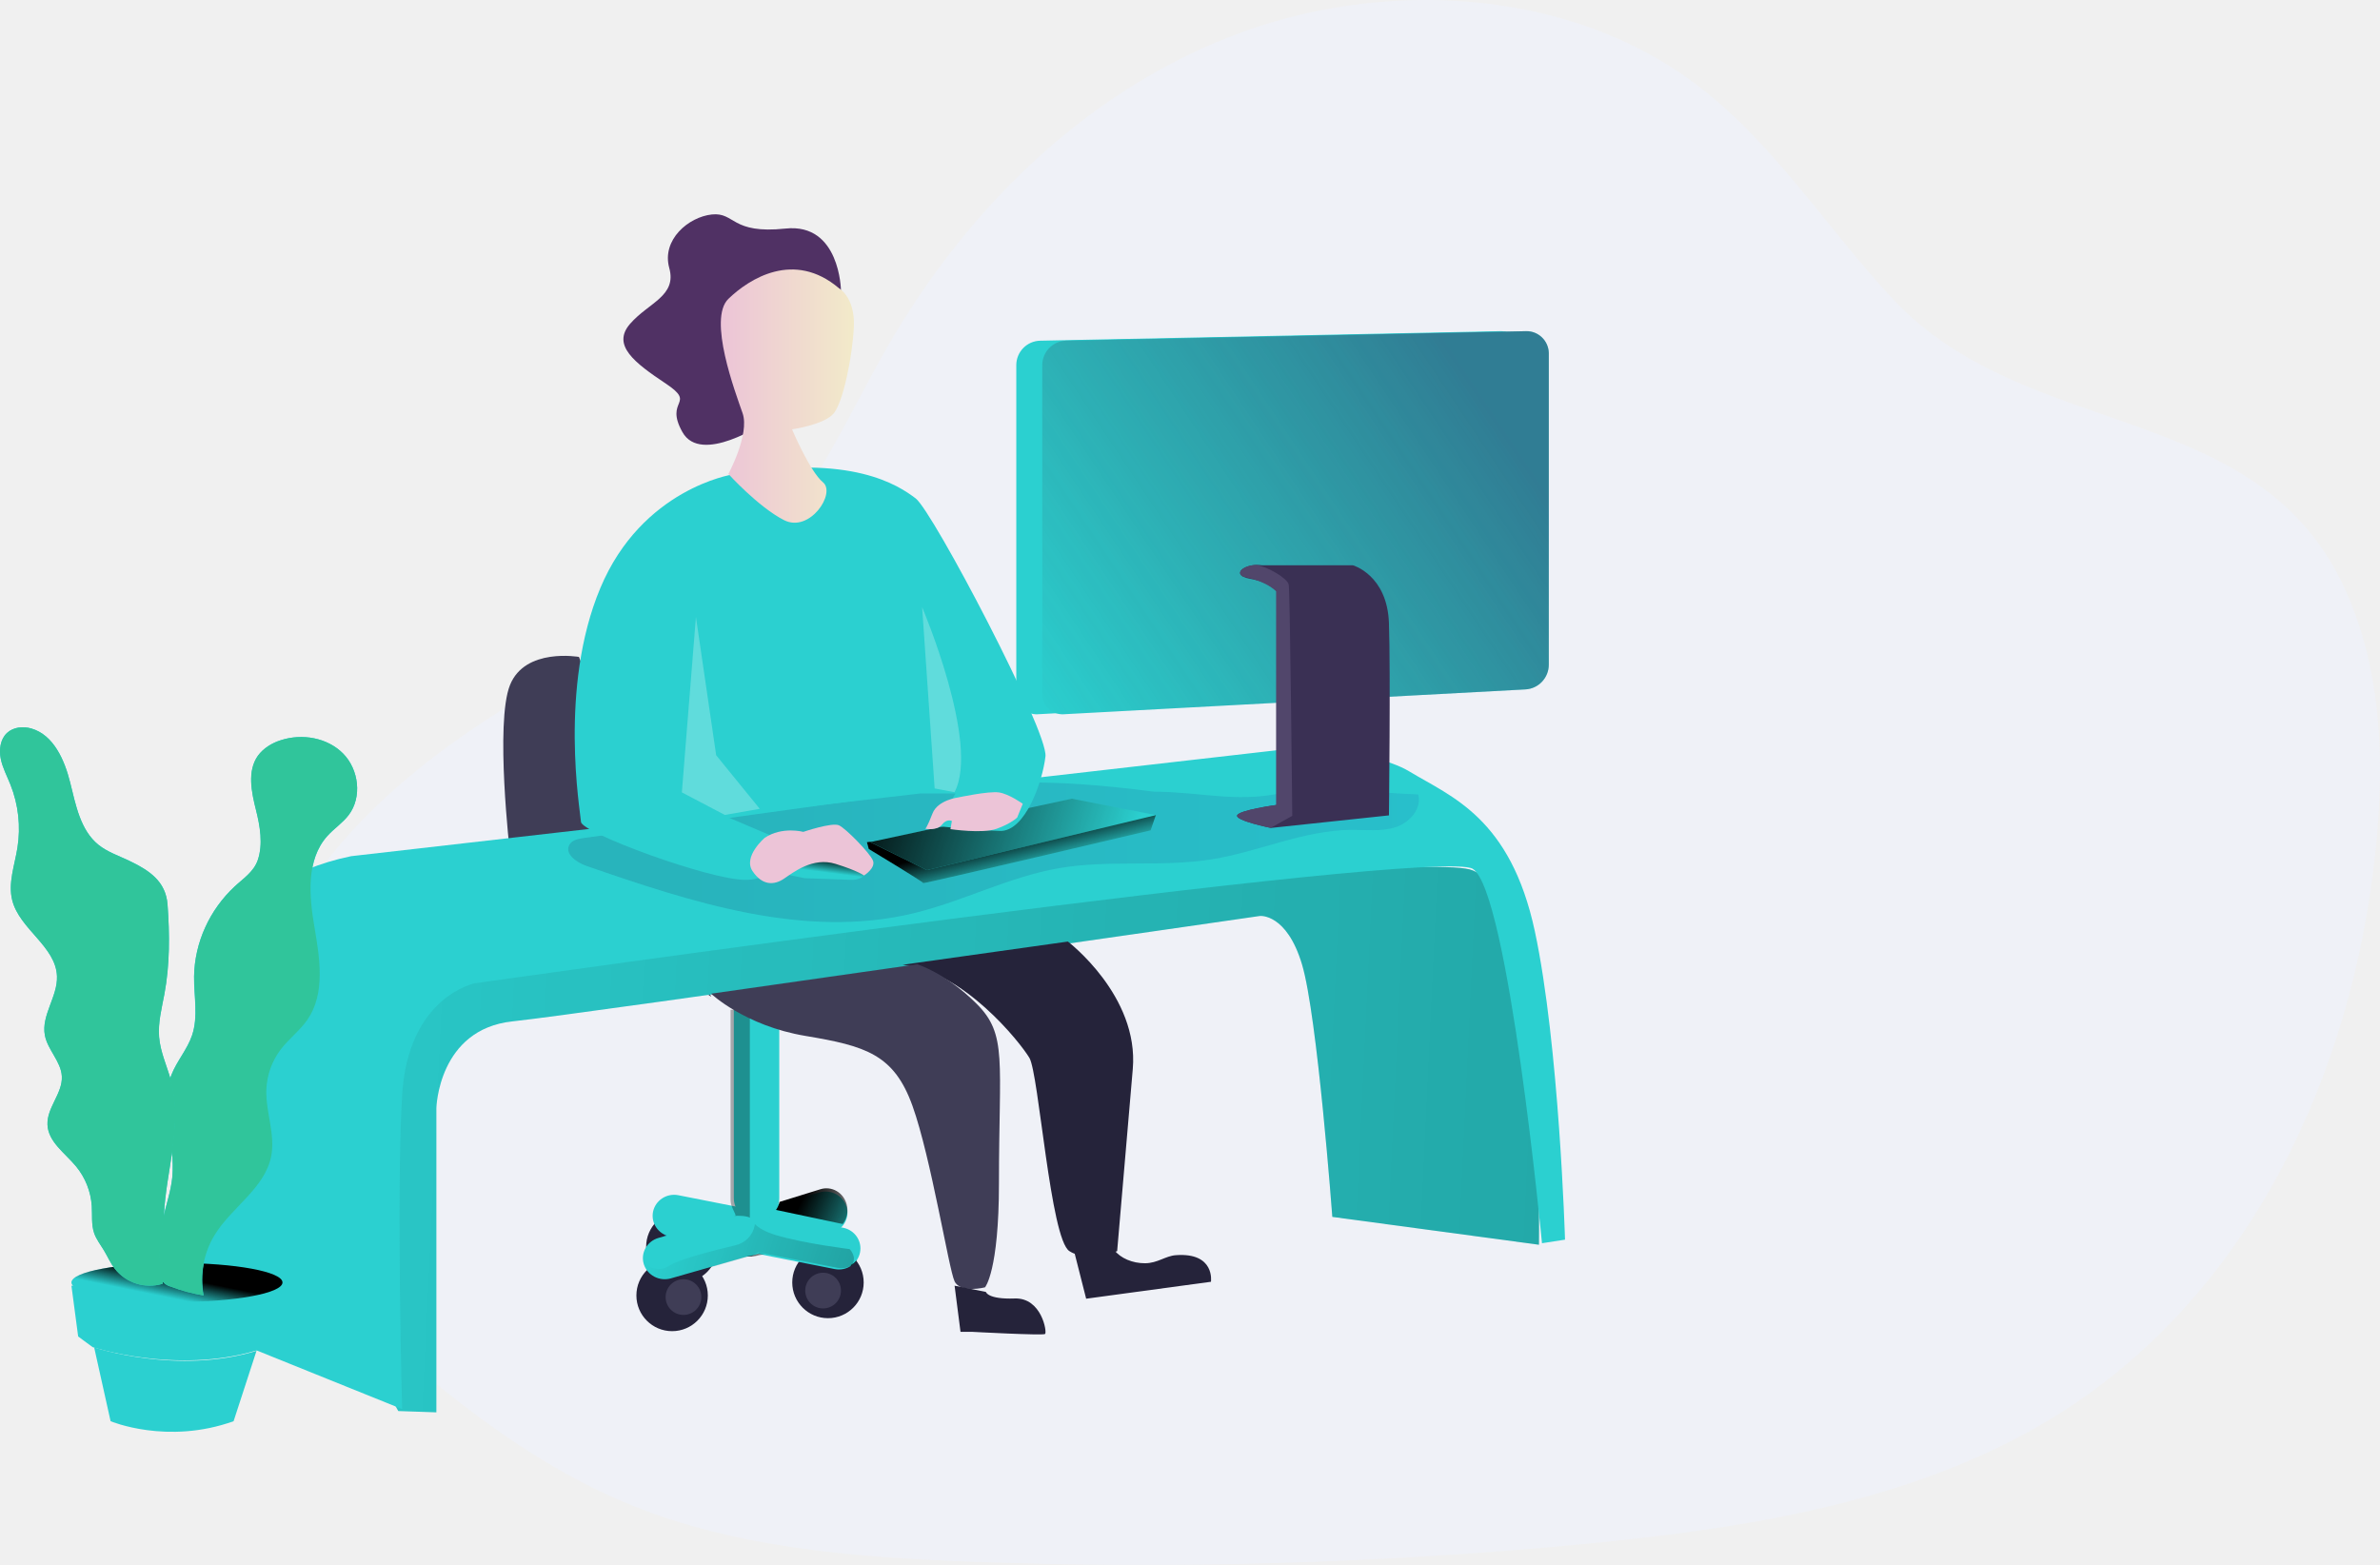
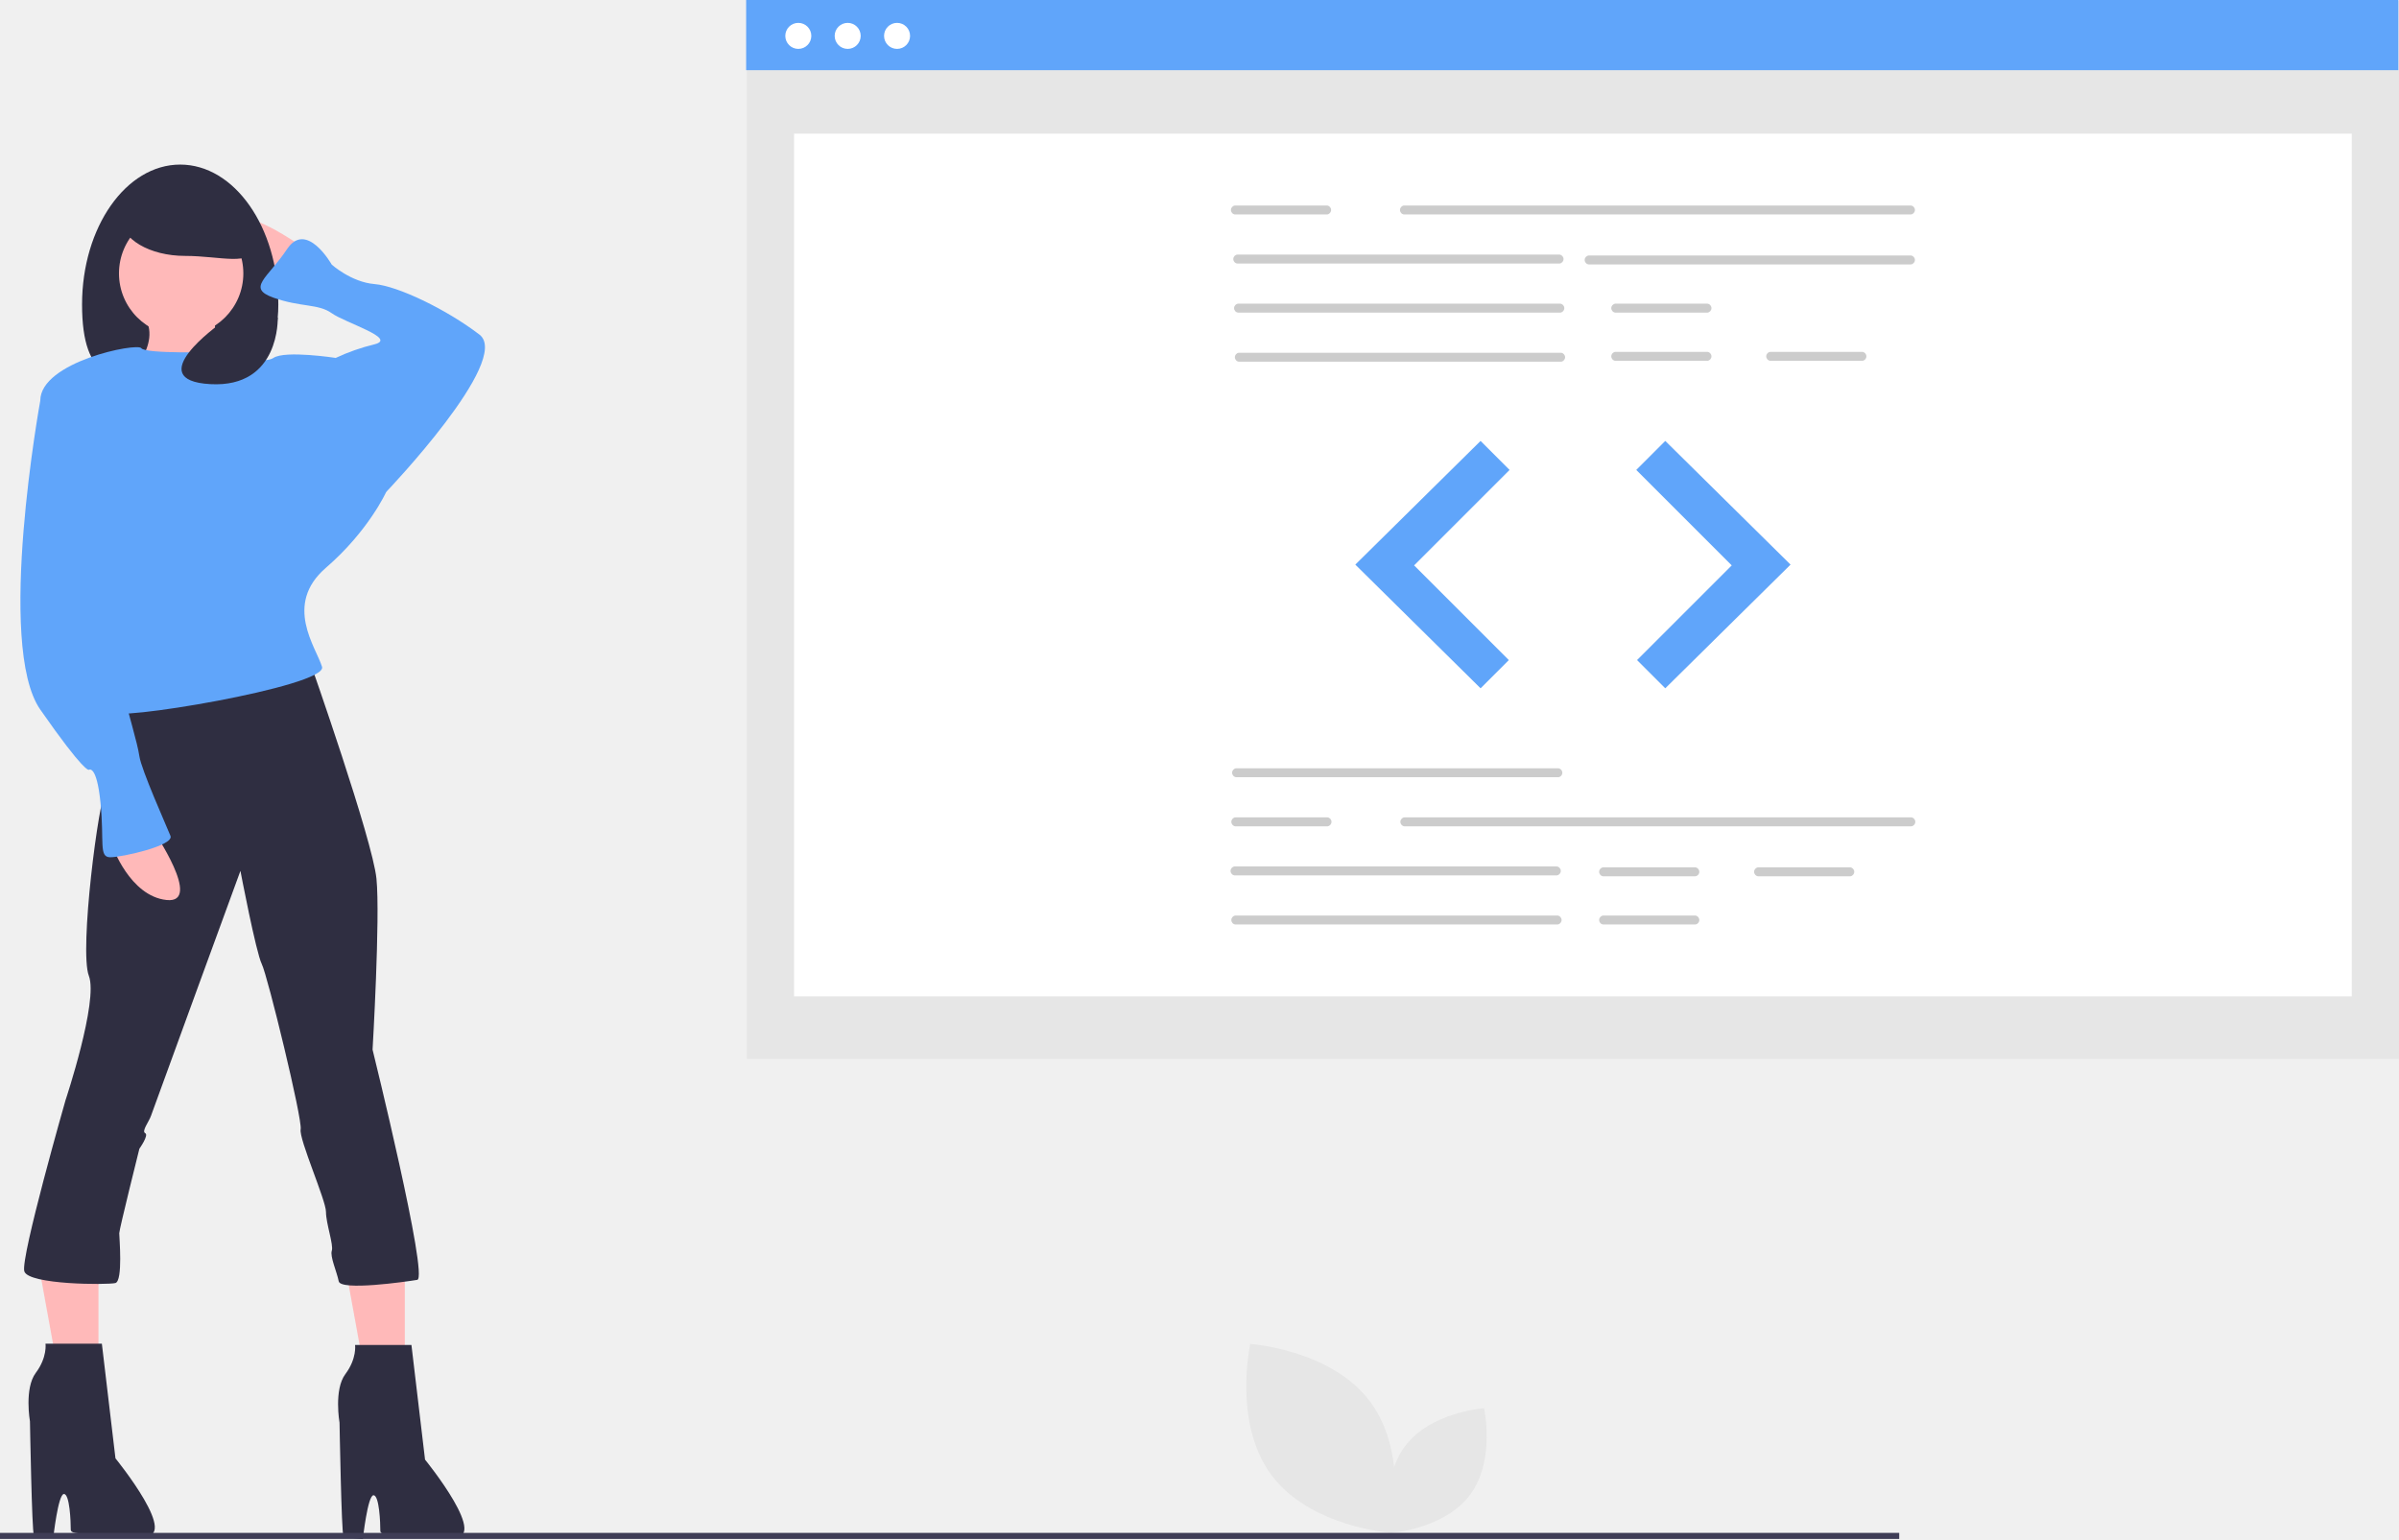
- <svg xmlns="http://www.w3.org/2000/svg" width="733" height="482">
-   <defs>
-     <linearGradient id="a" x1="0%" x2="100%" y1="50%" y2="50%">
-       <stop offset="0%" stop-color="#183866" />
-       <stop offset="100%" stop-color="#1A7FC1" />
-     </linearGradient>
-     <linearGradient id="b" x1="-.13%" x2="100%" y1="50.057%" y2="50.057%">
-       <stop offset="0%" />
-       <stop offset="99%" stop-opacity="0" />
-     </linearGradient>
-     <linearGradient id="c" x1="176.072%" x2="310.393%" y1="-566.037%" y2="-534.629%">
-       <stop offset="0%" />
-       <stop offset="99%" stop-opacity="0" />
-     </linearGradient>
-     <linearGradient id="d" x1="58.928%" x2="52.269%" y1="-257.998%" y2="-277.344%">
-       <stop offset="0%" />
-       <stop offset="99%" stop-opacity="0" />
-     </linearGradient>
-     <linearGradient id="e" x1="156.099%" x2="8.109%" y1="-63.273%" y2="-76.114%">
-       <stop offset="0%" />
-       <stop offset="99%" stop-opacity="0" />
-     </linearGradient>
-     <linearGradient id="f" x1="2361.044%" x2="2162.651%" y1="-16584.906%" y2="-16647.547%">
-       <stop offset="0%" />
-       <stop offset="99%" stop-opacity="0" />
-     </linearGradient>
-     <linearGradient id="g" x1="241.391%" x2="133.142%" y1="-426.052%" y2="-412.195%">
-       <stop offset="0%" />
-       <stop offset="99%" stop-opacity="0" />
-     </linearGradient>
-     <linearGradient id="h" x1="106.85%" x2="-35.821%" y1="22.502%" y2="19.27%">
-       <stop offset="0%" />
-       <stop offset="100%" stop-opacity="0" />
-     </linearGradient>
-     <linearGradient id="i" x1="14.169%" x2="114.168%" y1="-41.335%" y2="-41.335%">
-       <stop offset="0%" stop-color="#183866" />
-       <stop offset="100%" stop-color="#1A7FC1" />
-     </linearGradient>
-     <linearGradient id="j" x1="40.386%" x2="71.43%" y1="39.515%" y2="67.977%">
-       <stop offset="0%" />
-       <stop offset="99%" stop-opacity="0" />
-     </linearGradient>
-     <linearGradient id="k" x1="-12.531%" x2="93.689%" y1="44.923%" y2="53.42%">
-       <stop offset="0%" />
-       <stop offset="99%" stop-opacity="0" />
-     </linearGradient>
-     <linearGradient id="l" x1="53.702%" x2="43.721%" y1="42.271%" y2="80.595%">
-       <stop offset="0%" />
-       <stop offset="99%" stop-opacity="0" />
-     </linearGradient>
-     <linearGradient id="m" x1="190.926%" x2="102.154%" y1="-333.246%" y2="-335.028%">
-       <stop offset="0%" />
-       <stop offset="99%" stop-opacity="0" />
-     </linearGradient>
-     <linearGradient id="n" x1="168.578%" x2="111.53%" y1="-126.252%" y2="-126.942%">
-       <stop offset="0%" />
-       <stop offset="99%" stop-opacity="0" />
-     </linearGradient>
-     <linearGradient id="o" x1="56.989%" x2="28.128%" y1="43.618%" y2="69.958%">
-       <stop offset="0%" />
-       <stop offset="99%" stop-opacity="0" />
-     </linearGradient>
-     <linearGradient id="p" x1="58.095%" x2="57.212%" y1="-1473.571%" y2="-1370.204%">
-       <stop offset="0%" />
-       <stop offset="99%" stop-opacity="0" />
-     </linearGradient>
-     <linearGradient id="q" x1="-.04%" x2="99.996%" y1="49.993%" y2="49.993%">
-       <stop offset="0%" stop-color="#ECC4D7" />
-       <stop offset="42%" stop-color="#EFD4D1" />
-       <stop offset="100%" stop-color="#F2EAC9" />
-     </linearGradient>
-     <linearGradient id="r" x1="99.032%" x2="199.03%" y1="-163.287%" y2="-163.287%">
-       <stop offset="0%" stop-color="#ECC4D7" />
-       <stop offset="42%" stop-color="#EFD4D1" />
-       <stop offset="100%" stop-color="#F2EAC9" />
-     </linearGradient>
-     <linearGradient id="s" x1="124.306%" x2="224.306%" y1="-84.564%" y2="-84.564%">
-       <stop offset="0%" stop-color="#ECC4D7" />
-       <stop offset="42%" stop-color="#EFD4D1" />
-       <stop offset="100%" stop-color="#F2EAC9" />
-     </linearGradient>
-     <linearGradient id="t" x1="128.89%" x2="24.06%" y1="100.36%" y2="153.095%">
-       <stop offset="0%" stop-color="#362958" stop-opacity=".501" />
-       <stop offset="100%" stop-color="#34313D" stop-opacity="0" />
-     </linearGradient>
-     <linearGradient id="u" x1="3990.942%" x2="3874.36%" y1="-34225.187%" y2="-34268.317%">
-       <stop offset="0%" />
-       <stop offset="99%" stop-opacity="0" />
-     </linearGradient>
-   </defs>
-   <g fill="none" fill-rule="nonzero">
-     <path fill="#EFF1F7" d="M583.08 92.214c-20.973-22.385-37.208-49.107-62.275-67.375-39.374-28.754-96.041-31.558-142.08-13.494-46.04 18.063-81.905 54.474-105.544 95.703-12.435 21.692-22.202 45.354-40.423 63.08-15.403 14.976-35.648 24.531-54.843 34.938-30.948 16.733-60.752 36.952-80.78 64.695-20.026 27.743-28.98 64.18-16.178 95.446 8.633 21.097 26.022 37.883 43.836 53.081 20.964 17.869 43.496 34.601 69.5 45.248 32.555 13.246 68.694 16.094 104.134 17.442 62.828 2.38 125.757.601 188.319-5.323 51.23-4.844 104.011-13.113 146.874-39.88 60.043-37.484 91-106.163 97.97-173.51 2.836-26.936 2.118-54.928-8.964-79.92-26.504-59.78-98.017-45.798-139.547-90.131z" />
-     <path fill="#3F3D56" d="M178.317 202.334s-16.6-2.947-21.25 8.669c-4.65 11.616 0 51.733 0 51.733L219 307l-40.683-104.666z" />
-     <path fill="#2BD0D0" d="M256.202 379.727l-24.555 7.008c-3.568 1.01-7.31-.952-8.372-4.386-1.047-3.438.987-7.046 4.55-8.069l24.522-7.014c3.565-1.01 7.307.947 8.372 4.379 1.058 3.433-.96 7.045-4.517 8.082z" />
-     <circle cx="255" cy="395" r="11" fill="#25233A" />
-     <circle cx="253.5" cy="397.5" r="5.5" fill="#3F3D56" />
-     <circle cx="210" cy="384" r="11" fill="#25233A" />
-     <path fill="url(#a)" d="M214 384.5a5.5 5.5 0 11-11 0 5.5 5.5 0 0111 0z" />
-     <circle cx="207" cy="399" r="11" fill="#25233A" />
-     <path fill="#3F3D56" d="M216 399.5a5.5 5.5 0 11-11 0 5.5 5.5 0 0111 0z" />
-     <path fill="#2BD0D0" d="M257.085 390.874l-50.787-10.046c-3.574-.717-5.884-4.13-5.168-7.636.732-3.5 4.21-5.764 7.785-5.066l50.787 10.027c3.574.717 5.884 4.13 5.168 7.637-.723 3.507-4.204 5.781-7.785 5.084z" />
-     <path fill="#2BD0D0" d="M226 310h14v59c0 3.866-3.133 7-6.997 7a6.999 6.999 0 01-6.996-7v-59H226z" />
-     <path fill="#2BD0D0" d="M231.187 386.708l-24.537 7.025c-3.568 1.014-7.314-.949-8.375-4.388-1.047-3.44.987-7.05 4.548-8.074l24.537-7.005c3.564-1.01 7.304.948 8.368 4.381 1.039 3.435-.99 7.034-4.541 8.06z" />
-     <path fill="url(#b)" d="M236 386.26l-3.125.551a12.89 12.89 0 01-2.875.172l1.305-.228a10.302 10.302 0 002.507-.755l2.188.26z" />
-     <path fill="url(#c)" d="M261 372.738a6.914 6.914 0 01-1.46 4.262L239 372.65a7.113 7.113 0 001.098-2.462l12.654-3.923a6.201 6.201 0 014.913.579c1.5.867 2.609 2.324 3.083 4.048.164.6.249 1.222.252 1.846z" />
-     <path fill="url(#d)" d="M225.22 371.103a5.776 5.776 0 01-.22-1.58V311h5.943v63.07c-.059.31-.04.627.057.93a9.278 9.278 0 00-2.845-.511c-.69-.04-1.385-.04-2.076 0l.425-.1c.262-.04-.94-2.091-1.283-3.286z" opacity=".31" />
-     <path fill="url(#e)" d="M262.289 389.8c-.97.523-2.061.797-3.17.796a7.063 7.063 0 01-1.33-.13l-22.407-4.406-1.867-.363a6.54 6.54 0 01-2.133 1.055l-1.11.317-23.025 6.666c-3.514 1.007-7.202-.943-8.247-4.362 1.997 1.805 5.029 1.973 7.223.401 2.811-1.896 14.002-4.743 20.341-6.257 2.996-.698 5.288-3.05 5.848-6 .016-.173.042-.346.08-.517 1.056 1.113 2.997 2.362 6.505 3.423 8.64 2.589 22.667 4.304 22.667 4.304s2.532 2.42.625 5.073z" opacity=".31" />
-     <path fill="url(#f)" d="M264 388a7.624 7.624 0 01-2 2 119.75 119.75 0 002-2z" />
-     <path fill="url(#g)" d="M226.3 370.559a6.82 6.82 0 001.7 3.13c-.21.039-.425.092-.641.151L206.088 380c-3.271-.813-5.426-3.865-5.044-7.146.381-3.28 3.181-5.781 6.556-5.854a7.14 7.14 0 011.35.132l17.35 3.427z" />
-     <path fill="#503164" d="M259 89.407s-.276-20.805-17.075-19.01c-16.8 1.793-15.511-5.095-22.687-4.339-7.175.757-15.51 7.786-13.117 16.468 2.395 8.682-6.332 10.623-12.064 17.21-5.733 6.587 1.349 11.976 11.006 18.416 9.657 6.44-.6 4.773 5.125 14.955 5.726 10.181 25.107-2.825 25.107-2.825L259 89.407z" />
-     <path fill="#2BD0D0" d="M122.664 434.601l11.73.399v-93.745s.59-24.241 23.452-26.673c22.861-2.431 230.196-32.466 230.196-32.466s8.218-.87 12.951 14.901c4.733 15.771 9.34 77.787 9.34 77.787l63.64 8.577s1.68-109.55-21.302-115.595c-22.981-6.045-323.522 24.76-323.522 24.76s-22.29 116.352-6.485 142.055z" />
-     <path fill="url(#h)" d="M122.664 434.601l11.73.399v-93.745s.59-24.241 23.452-26.673c22.861-2.431 230.196-32.466 230.196-32.466s8.218-.87 12.951 14.901c4.733 15.771 9.34 77.787 9.34 77.787l63.64 8.577s1.68-109.55-21.302-115.595c-22.981-6.045-323.522 24.76-323.522 24.76s-22.29 116.352-6.485 142.055z" opacity=".197" />
-     <path fill="#2BD0D0" d="M62 303.784s5.744-31.756 46.144-40.079l285.183-32.643s27.996-1.16 40.804 6.587c12.808 7.746 31.088 14.168 38.583 49.223 7.495 35.056 9.286 94.942 9.286 94.942l-7.09 1.1s-10.348-108.44-21.312-115.306c-10.963-6.865-307.402 35.255-307.402 35.255s-20.561 4.088-22.352 34.532c-1.79 30.443 0 96.605 0 96.605L62 409.057V303.784z" />
-     <path fill="url(#i)" d="M355.425 243.844c-14.762-1.9-29.644-3.276-44.519-2.72-11.18.433-22.286 1.966-33.372 3.493l-97.775 13.503c-1.66.23-3.55.603-4.38 2.044-1.592 2.752 2.15 5.464 5.182 6.512 32.51 11.256 67.243 22.656 100.708 14.63 15.3-3.669 29.511-11.288 45.03-13.935 15.518-2.647 31.448-.21 46.933-2.706 14.557-2.345 28.417-9.009 43.172-9.074 4.525 0 9.183.577 13.475-.839 4.293-1.415 8.088-5.739 6.9-10.05-13.853-.478-29.404-3.007-42.992-.262-13.449 2.712-24.894-.596-38.362-.596z" opacity=".19" />
-     <path fill="#2BD0D0" d="M267 259.38l.57 2.114s16.881 10.173 16.775 10.501c-.106.328 70.024-16.24 70.024-16.24L356 251l-89 8.38z" />
-     <path fill="url(#j)" d="M267 259.38l.57 2.114s16.881 10.173 16.775 10.501c-.106.328 70.024-16.24 70.024-16.24L356 251l-89 8.38z" />
-     <path fill="#2BD0D0" d="M268 259.364L330.107 246 356 251.054 285.442 268z" />
-     <path fill="url(#k)" d="M268 259.364L330.107 246 356 251.054 285.442 268z" />
-     <path fill="#2BD0D0" d="M247.832 270.484l14.457.512s3.672.228 4.62-2.717c.95-2.945-5.89-9.16-6.622-9.277-.733-.118-19.76 5.22-17.017 10.556l4.562.926z" />
-     <path fill="url(#l)" d="M247.832 270.484l14.457.512s3.672.228 4.62-2.717c.95-2.945-5.89-9.16-6.622-9.277-.733-.118-19.76 5.22-17.017 10.556l4.562.926z" />
-     <path fill="#2BD0D0" d="M79 416.056l-7.058 21.677c-20.473 7.351-37.88 0-37.88 0L29 415s25.535 8.56 50 1.056z" />
-     <path fill="url(#m)" d="M79 416.056l-7.058 21.677c-20.473 7.351-37.88 0-37.88 0L29 415s25.535 8.56 50 1.056z" />
-     <path fill="#2BD0D0" d="M87 396l-2.284 16.943-5.786 3.008c-24.648 7.42-50.415-1.038-50.415-1.038l-4.443-3.283L22 396h65z" />
-     <path fill="url(#n)" d="M87 396l-2.284 16.943-5.786 3.008c-24.648 7.42-50.415-1.038-50.415-1.038l-4.443-3.283L22 396h65z" />
-     <ellipse cx="54.5" cy="395" fill="#2BD0D0" rx="32.5" ry="6" />
-     <ellipse cx="54.5" cy="395" fill="url(#o)" rx="32.5" ry="6" />
-     <path fill="#2BD0D0" d="M39.641 265.03c-3.182-1.515-6.603-2.658-9.356-4.87-5.547-4.5-6.953-12.248-8.69-19.198-1.736-6.951-5.097-14.593-11.944-16.587-2.562-.737-5.567-.445-7.515 1.39-2.053 1.933-2.47 5.11-1.908 7.914.561 2.804 1.928 5.316 2.985 7.974a36.878 36.878 0 012.172 19.477c-.865 5.389-2.932 10.851-1.605 16.134 2.252 8.964 13.47 14.22 13.78 23.457.212 6.233-4.885 12.001-3.73 18.135.852 4.538 5.005 8.08 5.23 12.692.25 5.23-4.662 9.655-4.424 14.885.237 5.23 5.427 8.725 8.815 12.839a21.453 21.453 0 014.827 12.193c.178 2.791-.179 5.682.726 8.327.66 1.933 1.98 3.575 3.004 5.316 1.13 1.88 1.981 3.914 3.341 5.655a13.696 13.696 0 0014.725 4.651c1.05-6.95.132-14.04.423-21.065.574-13.609 5.691-27.324 2.416-40.535-1.201-4.844-3.512-9.443-3.922-14.413-.363-4.44.812-8.838 1.631-13.217 1.69-9.044 1.664-18.394.97-27.538-.547-7.256-5.618-10.599-11.95-13.616z" />
-     <path fill="#2BD0D0" d="M59.752 300.767c-.053 6.062 1.33 12.33-.612 18.085-1.47 4.362-4.702 7.934-6.371 12.223-3.85 9.899 1.33 21 .273 31.57-.44 4.354-1.936 8.537-2.88 12.813a51.236 51.236 0 00-.851 16.485 4.17 4.17 0 003.325 4.342A51.942 51.942 0 0062.711 399a26.638 26.638 0 013.445-18.59c5.274-8.63 15.522-14.446 17.43-24.359 1.29-6.712-1.715-13.524-1.502-20.355a21.886 21.886 0 014.482-12.548c2.48-3.227 5.839-5.723 8.147-9.07 5.546-8.066 3.817-18.848 2.168-28.494-1.65-9.647-2.607-20.748 3.91-28.057 2.062-2.31 4.748-4.044 6.617-6.513 4.163-5.504 3.112-13.983-1.73-18.902-4.84-4.92-12.635-6.28-19.218-4.116a13.86 13.86 0 00-7.01 4.76c-3.325 4.714-1.995 11.154-.585 16.757 1.23 4.867 2.221 10.483.539 15.39-1.257 3.651-4.443 5.63-7.15 8.172a38.903 38.903 0 00-12.502 27.692z" />
-     <path fill="#30C59B" d="M53.062 354.522c-.938 6.593-2.292 13.239-2.57 19.851v.665a1.757 1.757 0 01-.111.479 51.684 51.684 0 00-.866 16.501c.036.893.261 1.768.66 2.566-.032.279-.072.551-.111.83a13.702 13.702 0 01-14.73-4.652c-1.32-1.741-2.213-3.775-3.342-5.655-1.057-1.748-2.345-3.39-3.005-5.317-.905-2.659-.549-5.536-.727-8.327a21.453 21.453 0 00-4.828-12.196c-3.389-4.087-8.587-7.516-8.818-12.833-.231-5.317 4.676-9.656 4.425-14.887-.224-4.612-4.379-8.154-5.23-12.693-1.157-6.135 3.962-11.903 3.731-18.137-.31-9.238-11.532-14.495-13.785-23.46-1.32-5.284.74-10.747 1.605-16.136a36.876 36.876 0 00-2.146-19.46c-1.057-2.658-2.424-5.163-2.986-7.975-.561-2.81-.145-5.981 1.909-7.922 1.982-1.834 4.954-2.126 7.517-1.389 6.856 1.994 10.204 9.664 11.948 16.615 1.744 6.952 3.144 14.694 8.692 19.2 2.742 2.227 6.176 3.356 9.36 4.872 6.34 3.017 11.413 6.36 11.955 13.55.66 9.145.72 18.496-.97 27.541-.82 4.38-1.982 8.78-1.632 13.219.35 4.44 2.272 8.64 3.527 12.946.139.485.277.977.396 1.469 1.665 6.839 1.13 13.757.132 20.735z" />
-     <path fill="url(#p)" d="M49.718 394a7.789 7.789 0 01-.502-2.488c-.43-5.36-.216-10.78.637-16.047.023-.155.052-.31.08-.465-.171 6.346.374 12.744-.215 19z" />
-     <path fill="#30C59B" d="M107.393 251.014c-1.871 2.47-4.562 4.202-6.627 6.513-6.527 7.303-5.568 18.41-3.916 28.057 1.651 9.646 3.383 20.428-2.172 28.495-2.31 3.32-5.674 5.842-8.159 9.069a21.865 21.865 0 00-4.49 12.548c-.212 6.831 2.798 13.643 1.506 20.355-1.911 9.913-12.175 15.742-17.457 24.36A26.644 26.644 0 0062.654 399a51.824 51.824 0 01-10.064-2.715 5.425 5.425 0 01-2.344-1.415 2.503 2.503 0 01-.247-.345 6.232 6.232 0 01-.699-2.55c-.599-5.506-.3-11.073.886-16.484.033-.16.073-.319.113-.478.946-4.11 2.345-8.14 2.771-12.336a39.84 39.84 0 00-.16-8.166c1.006-6.971 1.545-13.882-.153-20.668-.12-.49-.26-.982-.4-1.467.127-.425.273-.85.44-1.268 1.672-4.289 4.909-7.86 6.38-12.223 1.939-5.756.56-12.023.613-18.085.087-10.47 4.823-20.58 12.429-27.725 2.71-2.542 5.901-4.52 7.16-8.172 1.685-4.907.666-10.523-.54-15.39-1.418-5.603-2.764-12.043.587-16.757 1.665-2.337 4.29-3.857 7.02-4.76 6.567-2.165 14.407-.804 19.249 4.116 4.842 4.92 5.868 13.43 1.698 18.902z" />
-     <path fill="#2BD0D0" d="M225.573 146.146s-27.817 4.3-40.684 34.977c-12.867 30.677-6.176 68.683-5.951 72.027.225 3.344 39.428 17.85 50.635 17.85 11.208 0 13.542-11.229 13.542-11.229l-19.803-8.433 60.17-6.949h10.804l-5.951 10.032s11.743 1.23 19.592 1.511c7.848.281 13.178-15.24 14.057-22.959.88-7.717-34.667-75.458-39.977-79.47-5.31-4.013-19.717-13.817-56.434-7.357z" />
-     <path fill="url(#q)" d="M258.392 88.776s5.032 2.83 4.58 11.985c-.453 9.155-3.29 22.932-6.153 26.5-2.864 3.57-12.88 4.968-12.88 4.968s5.464 12.977 9.53 16.326c4.066 3.349-4.086 15.687-12.015 11.639-7.928-4.049-17.12-14.216-17.12-14.216s6.612-12.245 4.376-18.69c-2.235-6.445-10.772-29.064-4.376-35.242 6.396-6.18 20.186-15.035 34.058-3.27z" />
-     <path fill="#FFF" opacity=".25" d="M214.334 190L210 244.055 223.238 251 234 249.122l-13.428-16.504zM284 187s17.909 42.077 9.97 57l-6.116-1.16L284 187z" />
-     <path fill="url(#r)" d="M235.522 258.045s-6.766 5.775-3.746 10.267c3.02 4.491 6.625 4.363 9.631 2.355 3.006-2.009 8.911-6.776 15.946-4.588 7.035 2.188 8.744 3.58 8.744 3.58s3.705-2.316 2.744-4.639c-.962-2.323-8.32-9.85-10.452-10.825-2.132-.975-10.983 2.021-10.983 2.021s-6.503-1.758-11.884 1.83z" />
-     <path fill="url(#s)" d="M295.191 245.598s-6.385.759-7.998 4.957c-1.613 4.198-2.193 4.71-2.193 4.71s3.606.69 5.106-1.264 3.059-1.133 3.059-1.133l-.447 2.507s9.798 1.477 14.224-.11c4.425-1.589 6.325-3.453 6.325-3.453l1.733-4.24s-4.18-3.03-7.332-3.5c-3.152-.47-12.477 1.526-12.477 1.526z" />
-     <path fill="#25233A" d="M328.893 290s21.934 16.687 19.984 39.259c-1.949 22.572-4.813 56.087-4.813 56.087s-8.846 3.722-14.707 0c-5.862-3.722-9.411-54.65-12.315-59.513-2.904-4.864-20.375-26.79-39.042-28.679L328.893 290z" />
-     <path fill="#3F3D56" d="M219 306.058s10.444 9.895 29.062 13.002c18.619 3.107 27.297 5.7 32.987 21.605 5.69 15.905 11.148 50.137 12.935 53.963 1.786 3.826 9.382 1.874 9.382 1.874s4.296-4.895 4.296-32.114c0-37.946 2.655-45.724-6.913-55.256-9.568-9.533-18.272-12.132-18.272-12.132L219 306.058z" />
-     <path fill="#25233A" d="M294 396l1.82 14.197h3.408s21.948 1.187 22.636.675c.688-.513-1.057-11.243-9.372-10.94-8.316.304-8.861-2.023-8.861-2.023L294 396zm37-9.844L334.518 400l38.437-5.212s1.353-9.093-10.823-8.191c-3.214.234-5.608 2.465-9.471 2.485-3.863.02-7.563-1.543-9.511-4.082L331 386.156z" />
-     <path fill="#2BD0D0" d="M461.804 212.337l-142.243 7.654c-3.44.181-6.376-2.47-6.561-5.926V112.473c.003-4.101 3.267-7.448 7.348-7.535l141.661-2.937a6.835 6.835 0 014.886 1.917 6.898 6.898 0 012.105 4.827v95.971c-.005 4.056-3.164 7.402-7.196 7.621z" />
-     <path fill="#2BD0D0" d="M469.804 212.337l-142.25 7.655c-3.44.177-6.372-2.478-6.554-5.934V112.473c-.004-4.102 3.26-7.452 7.342-7.535l141.68-2.937c3.777-.07 6.898 2.943 6.978 6.738v95.977c-.005 4.057-3.164 7.403-7.196 7.621z" />
-     <path fill="url(#t)" d="M469.804 212.337l-142.25 7.655c-3.44.177-6.372-2.478-6.554-5.934V112.473c-.004-4.102 3.26-7.452 7.342-7.535l141.68-2.937c3.777-.07 6.898 2.943 6.978 6.738v95.977c-.005 4.057-3.164 7.403-7.196 7.621z" />
-     <path fill="#3A3054" d="M427.773 251.138L391.478 255s-11.053-2.23-10.455-3.862c.599-1.633 12.156-3.205 12.156-3.205v-65.804c-.1-.146-1.621-2.084-5.789-3.319-.807-.239-1.628-.43-2.459-.57a7.252 7.252 0 01-2.06-.624c-2.479-1.28.26-3.51 4.107-3.61a9.625 9.625 0 011.802.106h27.913s10.568 2.973 11.08 17.811c.511 14.839 0 59.215 0 59.215z" />
-     <path fill="#51466B" d="M398 251.277L391.322 255s-10.888-2.23-10.299-3.863c.59-1.632 11.995-3.205 11.995-3.205v-65.809c-.138-.152-1.807-1.898-5.703-3.318a28.64 28.64 0 00-4.452-1.195c-2.442-1.28.255-3.51 4.046-3.61 3.228.445 9.585 4.028 9.998 6.073.412 2.044 1.093 71.204 1.093 71.204z" />
-     <path fill="url(#u)" d="M263 389c-.881 1.001-1.29 1.37-.77.547.27-.159.527-.342.77-.547z" />
-   </g>
+ <svg xmlns="http://www.w3.org/2000/svg" data-name="Layer 1" width="887.873" height="569.68" viewBox="0 0 887.873 569.68">
+   <rect x="276.411" y="0.347" width="611.461" height="391.607" fill="#e6e6e6" />
+   <rect x="293.896" y="49.464" width="576.492" height="319.322" fill="#fff" />
+   <rect x="276.15" width="611.461" height="25.977" fill="#60a5fa" />
+   <circle cx="295.454" cy="13.281" r="4.815" fill="#fff" />
+   <circle cx="313.73" cy="13.281" r="4.815" fill="#fff" />
+   <circle cx="332.005" cy="13.281" r="4.815" fill="#fff" />
+   <path d="M863.33,244.533H675.643a1.666,1.666,0,0,1,0-3.303H863.33a1.666,1.666,0,0,1,0,3.303Z" transform="translate(-156.0636 -165.16)" fill="#ccc" />
+   <path d="M733.282,262.7H613.95a1.666,1.666,0,0,1,0-3.303H733.282a1.666,1.666,0,0,1,0,3.303Z" transform="translate(-156.0636 -165.16)" fill="#ccc" />
+   <path d="M863.33,263.03H743.999a1.666,1.666,0,0,1,0-3.303h119.332a1.666,1.666,0,0,1,0,3.303Z" transform="translate(-156.0636 -165.16)" fill="#ccc" />
+   <path d="M733.571,280.867H614.24a1.666,1.666,0,0,1,0-3.303H733.571a1.666,1.666,0,0,1,0,3.303Z" transform="translate(-156.0636 -165.16)" fill="#ccc" />
+   <path d="M733.861,299.035H614.529a1.666,1.666,0,0,1,0-3.303H733.861a1.666,1.666,0,0,1,0,3.303Z" transform="translate(-156.0636 -165.16)" fill="#ccc" />
+   <path d="M788.024,280.867H753.846a1.666,1.666,0,0,1,0-3.303h34.178a1.666,1.666,0,0,1,0,3.303Z" transform="translate(-156.0636 -165.16)" fill="#ccc" />
+   <path d="M788.024,298.705H753.846a1.666,1.666,0,0,1,0-3.303h34.178a1.666,1.666,0,0,1,0,3.303Z" transform="translate(-156.0636 -165.16)" fill="#ccc" />
+   <path d="M845.373,298.705h-34.178a1.666,1.666,0,0,1,0-3.303h34.178a1.666,1.666,0,0,1,0,3.303Z" transform="translate(-156.0636 -165.16)" fill="#ccc" />
+   <path d="M647.259,244.533h-34.178a1.666,1.666,0,0,1,0-3.303h34.178a1.666,1.666,0,0,1,0,3.303Z" transform="translate(-156.0636 -165.16)" fill="#ccc" />
+   <path d="M732.847,452.838H613.515a1.666,1.666,0,0,1,0-3.303h119.332a1.666,1.666,0,0,1,0,3.303Z" transform="translate(-156.0636 -165.16)" fill="#ccc" />
+   <path d="M732.268,489.173H612.936a1.666,1.666,0,0,1,0-3.303h119.332a1.666,1.666,0,0,1,0,3.303Z" transform="translate(-156.0636 -165.16)" fill="#ccc" />
+   <path d="M732.558,507.341H613.226a1.666,1.666,0,0,1,0-3.303h119.332a1.666,1.666,0,0,1,0,3.303Z" transform="translate(-156.0636 -165.16)" fill="#ccc" />
+   <path d="M783.534,489.504H749.357a1.666,1.666,0,0,1,0-3.303h34.178a1.666,1.666,0,0,1,0,3.303Z" transform="translate(-156.0636 -165.16)" fill="#ccc" />
+   <path d="M783.534,507.341H749.357a1.666,1.666,0,0,1,0-3.303h34.178a1.666,1.666,0,0,1,0,3.303Z" transform="translate(-156.0636 -165.16)" fill="#ccc" />
+   <path d="M840.883,489.504H806.706a1.666,1.666,0,0,1,0-3.303h34.178a1.666,1.666,0,0,1,0,3.303Z" transform="translate(-156.0636 -165.16)" fill="#ccc" />
+   <path d="M863.475,471.006H675.788a1.666,1.666,0,0,1,0-3.303H863.475a1.666,1.666,0,0,1,0,3.303Z" transform="translate(-156.0636 -165.16)" fill="#ccc" />
+   <path d="M647.403,471.006h-34.178a1.666,1.666,0,0,1,0-3.303h34.178a1.666,1.666,0,0,1,0,3.303Z" transform="translate(-156.0636 -165.16)" fill="#ccc" />
+   <polygon points="547.965 163.221 501.622 208.985 547.965 254.748 558.392 244.321 523.345 209.274 558.681 173.938 547.965 163.221" fill="#e6e6e6" />
+   <polygon points="616.32 163.221 662.662 208.985 616.32 254.748 605.893 244.321 640.939 209.274 605.603 173.938 616.32 163.221" fill="#e6e6e6" />
+   <polygon points="547.965 163.221 501.622 208.985 547.965 254.748 558.392 244.321 523.345 209.274 558.681 173.938 547.965 163.221" fill="#60a5fa" />
+   <polygon points="616.32 163.221 662.662 208.985 616.32 254.748 605.893 244.321 640.939 209.274 605.603 173.938 616.32 163.221" fill="#60a5fa" />
+   <path d="M626.667,711.195c14.42,19.311,44.352,21.344,44.352,21.344s6.554-29.277-7.866-48.588-44.352-21.344-44.352-21.344S612.247,691.884,626.667,711.195Z" transform="translate(-156.0636 -165.16)" fill="#e6e6e6" />
+   <path d="M700.123,718.455c-9.515,12.743-29.267,14.084-29.267,14.084s-4.324-19.319,5.191-32.062,29.267-14.084,29.267-14.084S709.638,705.712,700.123,718.455Z" transform="translate(-156.0636 -165.16)" fill="#e6e6e6" />
+   <polygon points="149.825 460.994 149.825 511.12 135.503 511.12 125.956 458.607 149.825 460.994" fill="#ffb9b9" />
+   <polygon points="36.445 460.994 36.445 511.12 22.124 511.12 12.576 458.607 36.445 460.994" fill="#ffb9b9" />
+   <path d="M268.061,256.642s-23.014-16.541-25.891-8.63S259.431,270.307,259.431,270.307Z" transform="translate(-156.0636 -165.16)" fill="#ffb9b9" />
+   <path d="M186.433,277.858c0,28.598,12.313,29.487,32.371,29.487s40.267-.889,40.267-29.487-16.261-51.782-36.319-51.782S186.433,249.26,186.433,277.858Z" transform="translate(-156.0636 -165.16)" fill="#2f2e41" />
+   <path d="M235.698,277.499s-2.877,21.576,10.788,23.014-44.59,5.753-44.59,5.753,15.103-13.665,7.192-24.452S235.698,277.499,235.698,277.499Z" transform="translate(-156.0636 -165.16)" fill="#ffb9b9" />
+   <path d="M308.336,662.983l5.034,42.432s25.172,30.925,9.349,28.768-25.891.459-25.891-2.418-.372-13.155-2.53-13.155-3.943,16.23-3.943,16.23-6.473-.49-7.192-1.209-1.438-41.88-1.438-41.88-2.158-12.226,2.158-17.98,3.596-10.788,3.596-10.788Z" transform="translate(-156.0636 -165.16)" fill="#2f2e41" />
+   <path d="M193.763,662.517l5.034,42.432s25.172,30.925,9.349,28.768-25.891.459-25.891-2.418-.372-13.155-2.53-13.155-3.943,16.23-3.943,16.23-6.473-.49-7.192-1.209-1.438-41.88-1.438-41.88-2.158-12.226,2.158-17.98,3.596-10.788,3.596-10.788Z" transform="translate(-156.0636 -165.16)" fill="#2f2e41" />
+   <path d="M270.938,410.548s23.014,65.446,24.452,79.83-1.438,63.289-1.438,63.289,20.856,84.499,16.541,85.218-28.346,4.129-29.065.533-3.283-9.163-2.564-11.321S276.707,618.028,276.707,613.713s-10.084-26.964-9.365-30.559-12.226-56.816-14.384-61.131-7.911-34.521-7.911-34.521-32.363,88.46-33.083,90.618-3.596,5.754-2.158,6.473-2.158,5.754-2.158,5.754-7.452,29.84-7.452,31.279,1.438,17.719-1.438,18.438-32.261.673-33.7-4.361,15.261-63.336,15.261-63.336,12.226-36.679,8.63-46.028,3.596-65.446,6.473-69.761,3.596-30.206,3.596-30.206Z" transform="translate(-156.0636 -165.16)" fill="#2f2e41" />
+   <circle cx="67.048" cy="101.191" r="23.014" fill="#ffb9b9" />
+   <path d="M235.698,295.478s-25.891.719-27.329-1.438-37.398,5.034-37.398,19.418,20.856,70.48,20.856,70.48,7.911,40.275,5.753,44.59,79.83-9.349,77.672-16.541-14.384-23.014,1.438-36.679,22.295-28.048,22.295-28.048l-18.699-49.624s-18.699-2.877-23.014,0S235.698,295.478,235.698,295.478Z" transform="translate(-156.0636 -165.16)" fill="#60a5fa" />
+   <path d="M293.952,350.856l5.034-3.596s46.747-48.905,34.521-58.254S303.301,271.026,294.671,270.307s-15.822-7.192-15.822-7.192-9.349-16.541-16.541-5.753-15.103,14.384-5.034,17.98,16.541,2.158,21.576,5.754,24.452,9.349,15.822,11.507a77.195,77.195,0,0,0-14.384,5.034L270.938,314.177Z" transform="translate(-156.0636 -165.16)" fill="#60a5fa" />
+   <path d="M212.684,472.399s18.699,27.329,5.034,25.891-20.137-20.137-20.137-20.137Z" transform="translate(-156.0636 -165.16)" fill="#ffb9b9" />
+   <path d="M176.005,309.862l-5.034,3.596s-16.541,90.618,0,114.351,17.98,22.295,17.98,22.295,2.877-2.158,4.315,12.226-.719,20.137,3.596,20.137,23.733-4.315,22.295-7.911-10.788-24.452-11.507-29.487-4.315-16.541-5.753-23.014,6.473-10.069,2.877-23.733-8.63-38.117-8.63-43.151S176.005,309.862,176.005,309.862Z" transform="translate(-156.0636 -165.16)" fill="#60a5fa" />
+   <path d="M200.817,245.854c0,7.745,10.626,14.024,23.733,14.024s25.172,4.149,25.172-3.596-12.064-24.452-25.172-24.452S200.817,238.109,200.817,245.854Z" transform="translate(-156.0636 -165.16)" fill="#2f2e41" />
+   <path d="M258.856,282.712s.969,26.071-24.939,24.633,3.501-22.285,3.501-22.285Z" transform="translate(-156.0636 -165.16)" fill="#2f2e41" />
+   <rect y="567.379" width="702.906" height="2.241" fill="#3f3d56" />
</svg>
